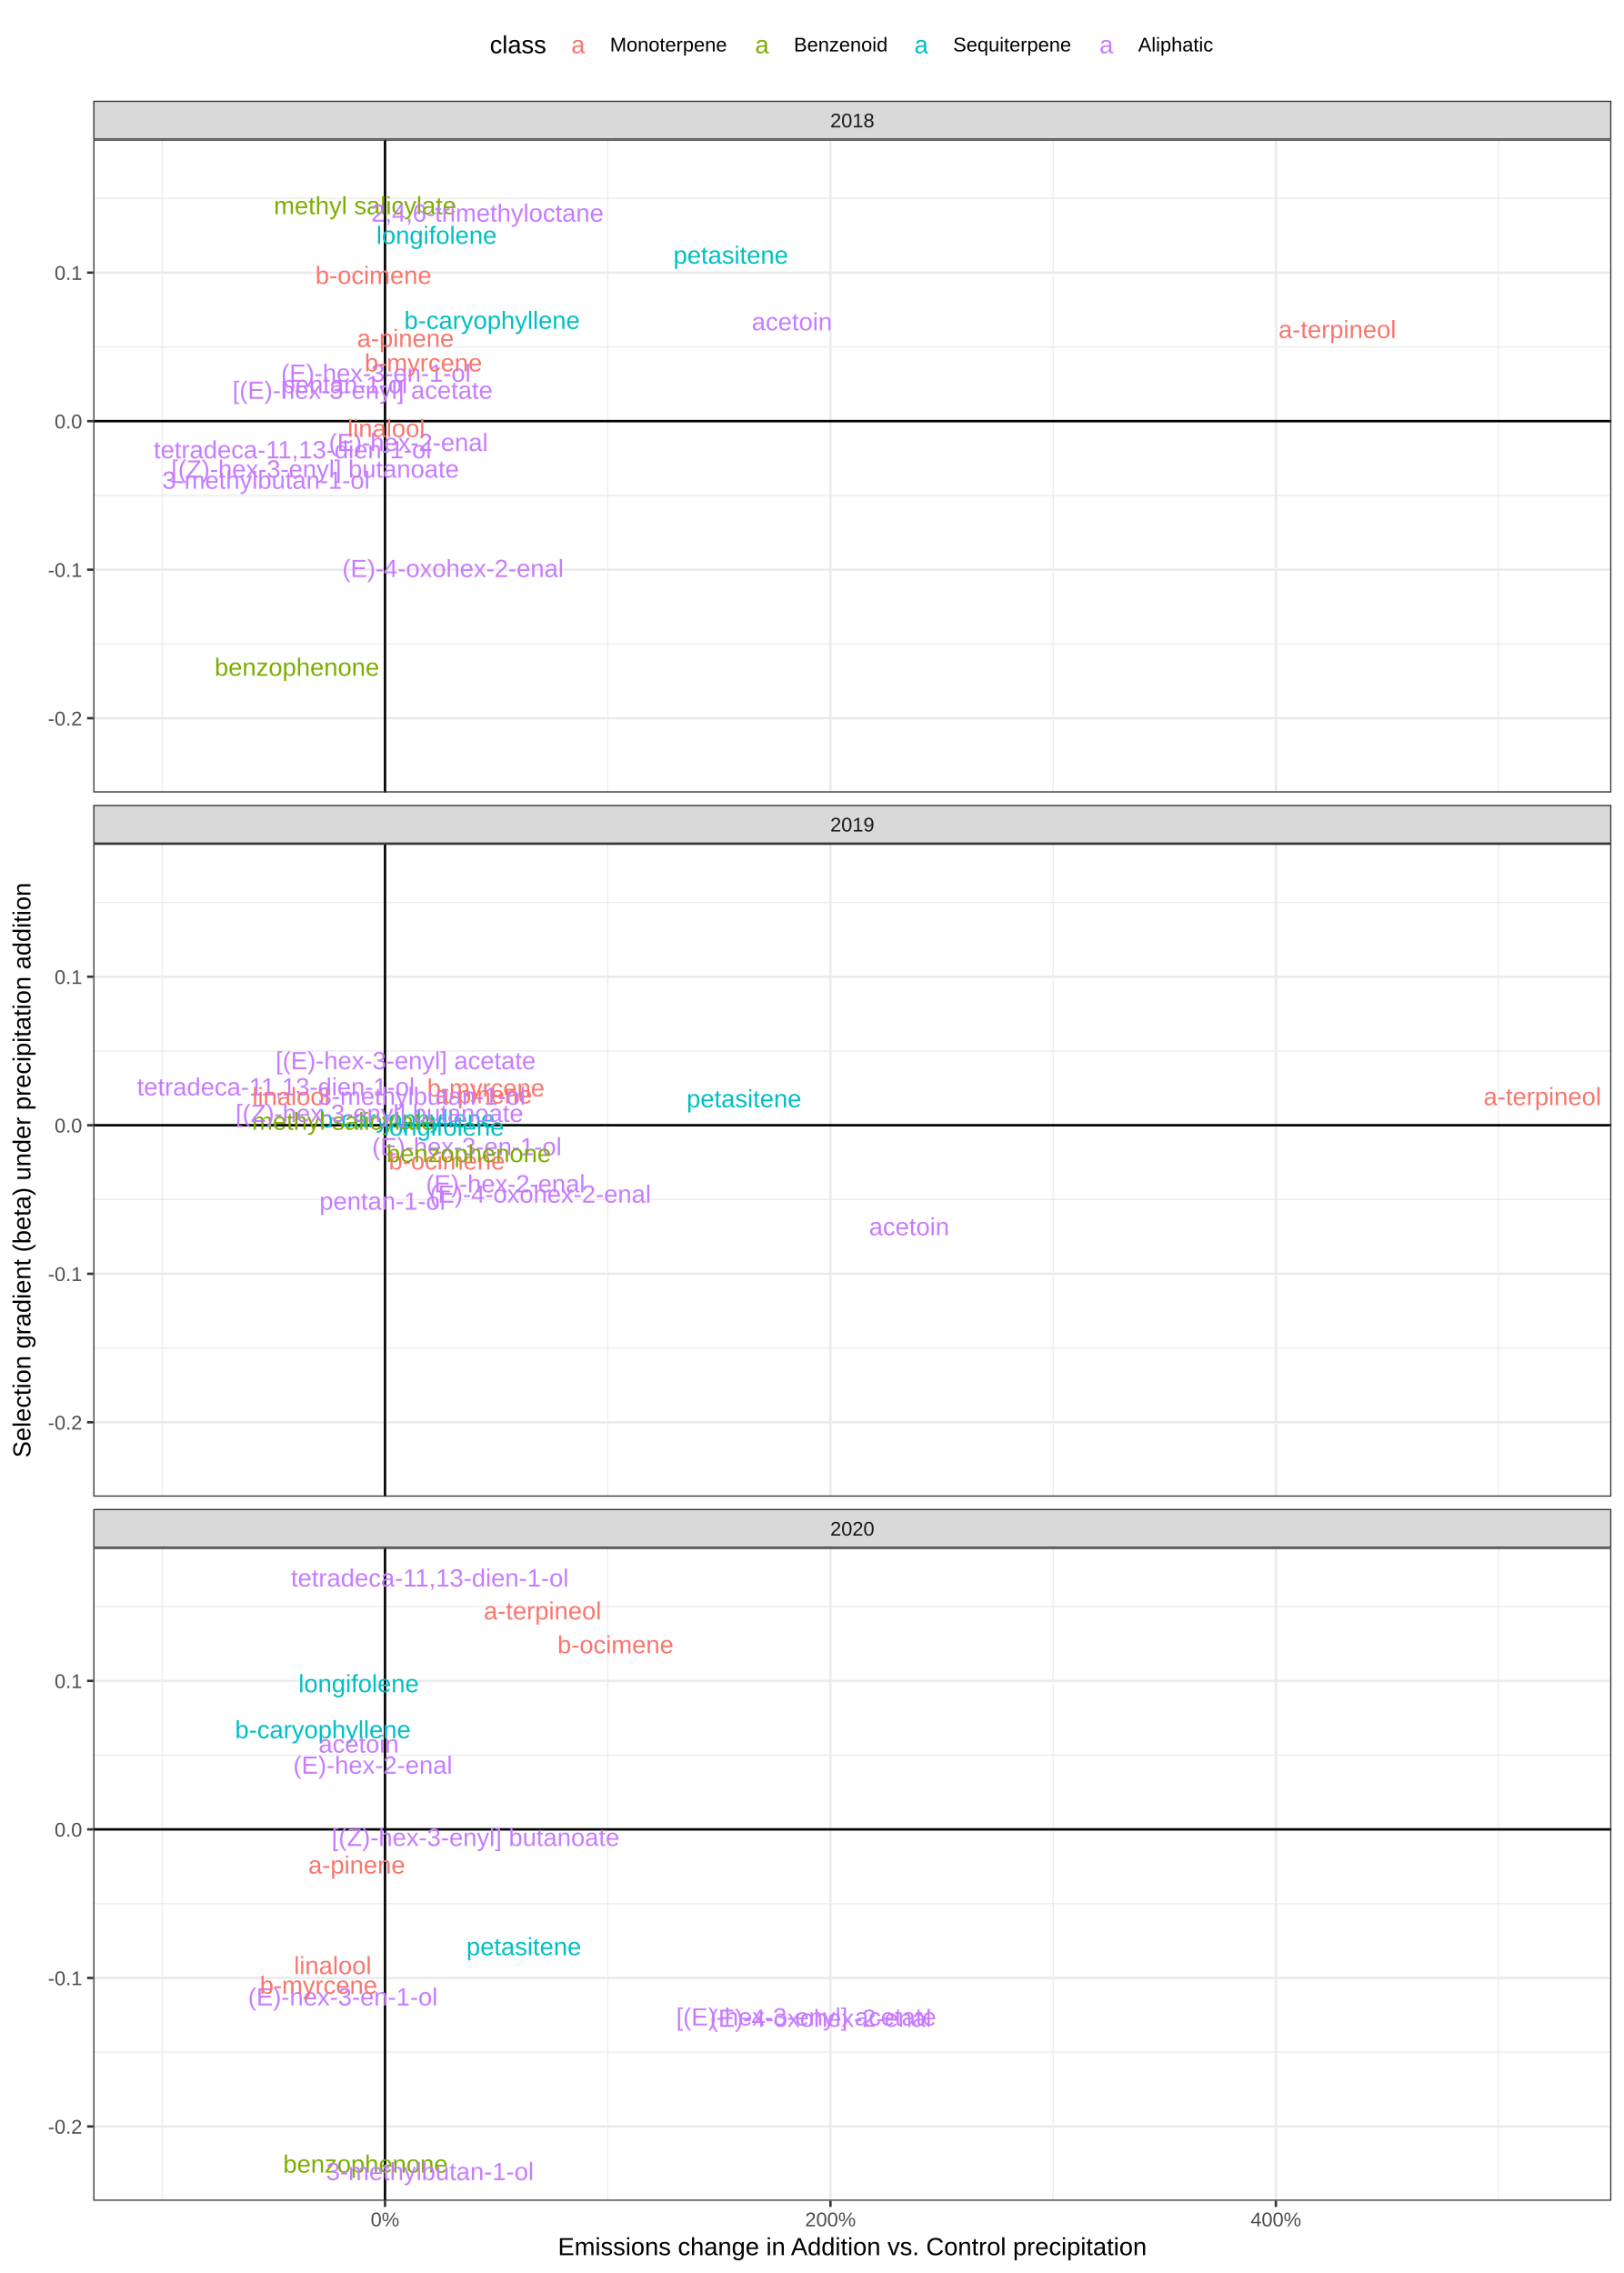
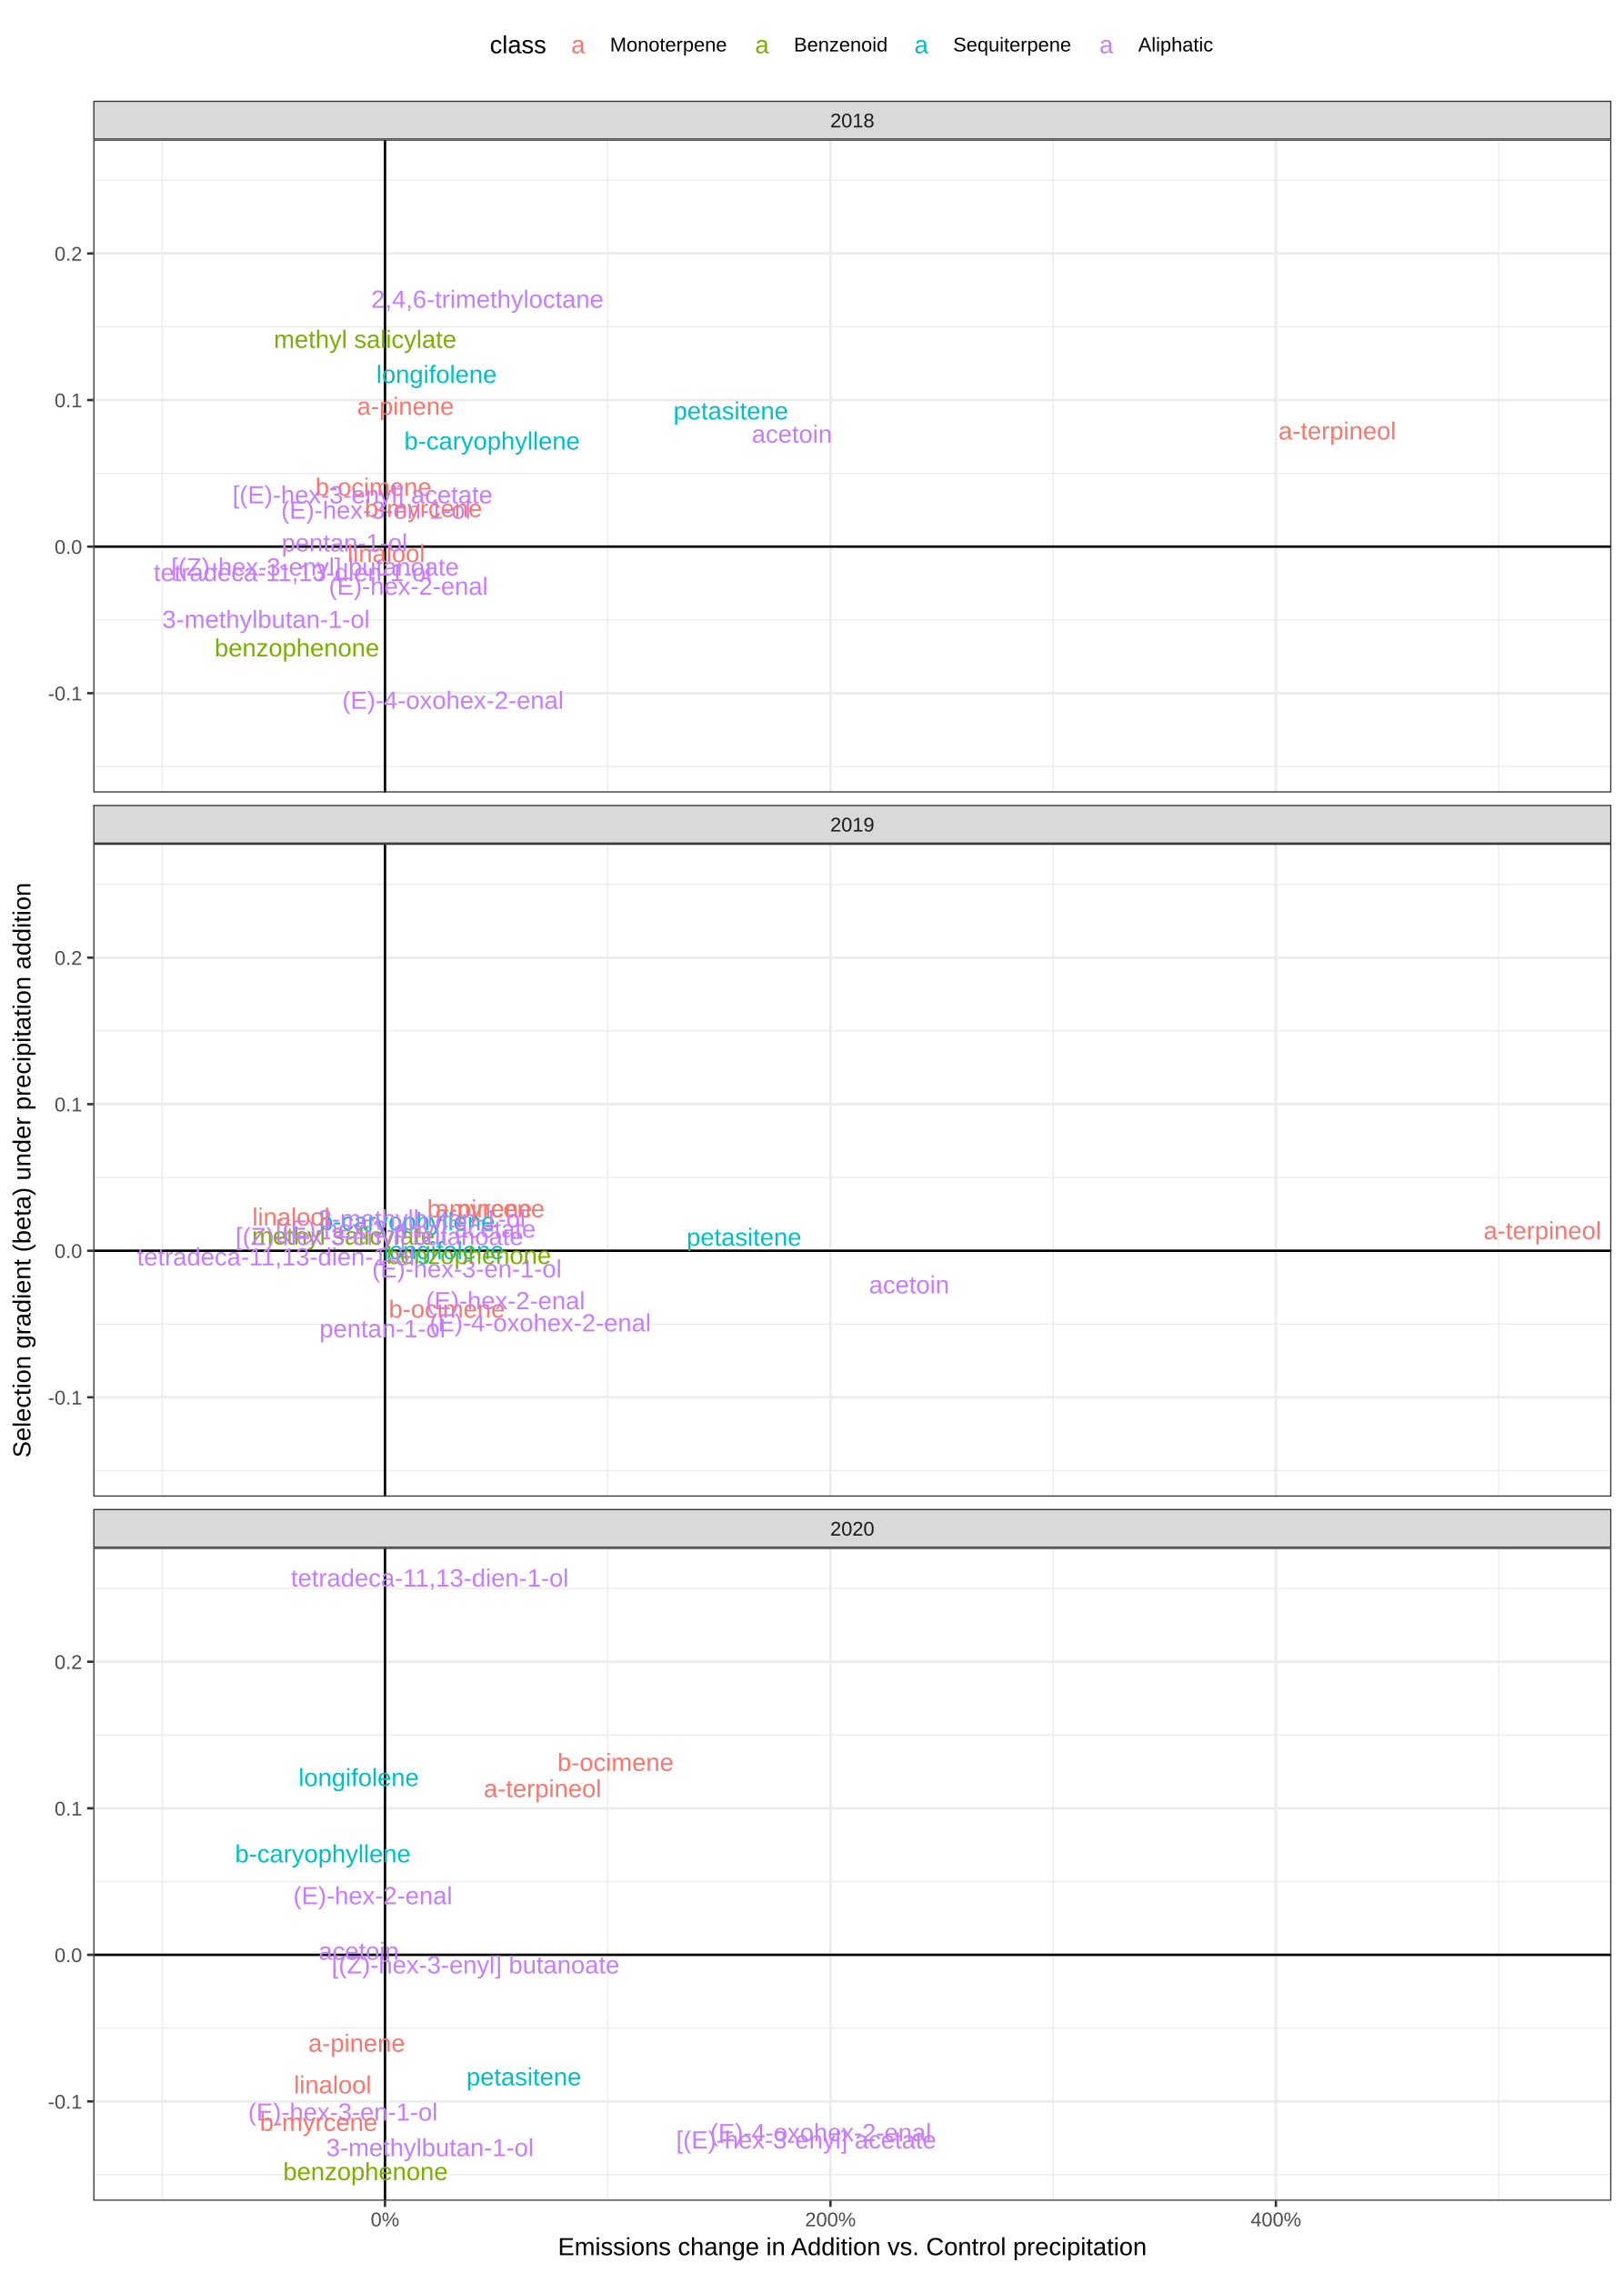
<svg xmlns="http://www.w3.org/2000/svg" class="svglite" width="720.00pt" height="1008.00pt" viewBox="0 0 720.00 1008.00">
  <defs>
    <style type="text/css">
    .svglite line, .svglite polyline, .svglite polygon, .svglite path, .svglite rect, .svglite circle {
      fill: none;
      stroke: #000000;
      stroke-linecap: round;
      stroke-linejoin: round;
      stroke-miterlimit: 10.00;
    }
  </style>
  </defs>
  <rect width="100%" height="100%" style="stroke: none; fill: #FFFFFF;" />
  <defs>
    <clipPath id="cpMC4wMHw3MjAuMDB8MC4wMHwxMDA4LjAw">
      <rect x="0.00" y="0.00" width="720.00" height="1008.00" />
    </clipPath>
  </defs>
  <g clip-path="url(#cpMC4wMHw3MjAuMDB8MC4wMHwxMDA4LjAw)">
    <rect x="0.00" y="0.00" width="720.00" height="1008.00" style="stroke-width: 1.07; stroke: #FFFFFF; fill: #FFFFFF;" />
  </g>
  <defs>
    <clipPath id="cpNDEuMzZ8NzE0LjUyfDYxLjg5fDM1MS40NQ==">
      <rect x="41.36" y="61.89" width="673.16" height="289.57" />
    </clipPath>
  </defs>
  <g clip-path="url(#cpNDEuMzZ8NzE0LjUyfDYxLjg5fDM1MS40NQ==)">
    <rect x="41.36" y="61.89" width="673.16" height="289.57" style="stroke-width: 1.07; stroke: none; fill: #FFFFFF;" />
-     <polyline points="41.36,351.43 714.52,351.43 " style="stroke-width: 0.53; stroke: #EBEBEB; stroke-linecap: butt;" />
-     <polyline points="41.36,285.56 714.52,285.56 " style="stroke-width: 0.53; stroke: #EBEBEB; stroke-linecap: butt;" />
-     <polyline points="41.36,219.69 714.52,219.69 " style="stroke-width: 0.53; stroke: #EBEBEB; stroke-linecap: butt;" />
-     <polyline points="41.36,153.82 714.52,153.82 " style="stroke-width: 0.53; stroke: #EBEBEB; stroke-linecap: butt;" />
-     <polyline points="41.36,87.95 714.52,87.95 " style="stroke-width: 0.53; stroke: #EBEBEB; stroke-linecap: butt;" />
+     <polyline points="41.36,339.89 714.52,339.89 " style="stroke-width: 0.53; stroke: #EBEBEB; stroke-linecap: butt;" />
+     <polyline points="41.36,274.90 714.52,274.90 " style="stroke-width: 0.53; stroke: #EBEBEB; stroke-linecap: butt;" />
+     <polyline points="41.36,209.90 714.52,209.90 " style="stroke-width: 0.53; stroke: #EBEBEB; stroke-linecap: butt;" />
+     <polyline points="41.36,144.91 714.52,144.91 " style="stroke-width: 0.53; stroke: #EBEBEB; stroke-linecap: butt;" />
+     <polyline points="41.36,79.91 714.52,79.91 " style="stroke-width: 0.53; stroke: #EBEBEB; stroke-linecap: butt;" />
    <polyline points="71.96,351.45 71.96,61.89 " style="stroke-width: 0.53; stroke: #EBEBEB; stroke-linecap: butt;" />
    <polyline points="269.48,351.45 269.48,61.89 " style="stroke-width: 0.53; stroke: #EBEBEB; stroke-linecap: butt;" />
    <polyline points="467.00,351.45 467.00,61.89 " style="stroke-width: 0.53; stroke: #EBEBEB; stroke-linecap: butt;" />
    <polyline points="664.52,351.45 664.52,61.89 " style="stroke-width: 0.53; stroke: #EBEBEB; stroke-linecap: butt;" />
-     <polyline points="41.36,318.50 714.52,318.50 " style="stroke-width: 1.07; stroke: #EBEBEB; stroke-linecap: butt;" />
-     <polyline points="41.36,252.63 714.52,252.63 " style="stroke-width: 1.07; stroke: #EBEBEB; stroke-linecap: butt;" />
-     <polyline points="41.36,186.76 714.52,186.76 " style="stroke-width: 1.07; stroke: #EBEBEB; stroke-linecap: butt;" />
-     <polyline points="41.36,120.89 714.52,120.89 " style="stroke-width: 1.07; stroke: #EBEBEB; stroke-linecap: butt;" />
+     <polyline points="41.36,307.39 714.52,307.39 " style="stroke-width: 1.07; stroke: #EBEBEB; stroke-linecap: butt;" />
+     <polyline points="41.36,242.40 714.52,242.40 " style="stroke-width: 1.07; stroke: #EBEBEB; stroke-linecap: butt;" />
+     <polyline points="41.36,177.41 714.52,177.41 " style="stroke-width: 1.07; stroke: #EBEBEB; stroke-linecap: butt;" />
+     <polyline points="41.36,112.41 714.52,112.41 " style="stroke-width: 1.07; stroke: #EBEBEB; stroke-linecap: butt;" />
    <polyline points="170.72,351.45 170.72,61.89 " style="stroke-width: 1.07; stroke: #EBEBEB; stroke-linecap: butt;" />
    <polyline points="368.24,351.45 368.24,61.89 " style="stroke-width: 1.07; stroke: #EBEBEB; stroke-linecap: butt;" />
    <polyline points="565.76,351.45 565.76,61.89 " style="stroke-width: 1.07; stroke: #EBEBEB; stroke-linecap: butt;" />
    <line x1="170.72" y1="351.45" x2="170.72" y2="61.89" style="stroke-width: 1.07; stroke-linecap: butt;" />
-     <line x1="41.36" y1="186.76" x2="714.52" y2="186.76" style="stroke-width: 1.07; stroke-linecap: butt;" />
-     <text x="179.80" y="153.84" text-anchor="middle" style="font-size: 11.04px; fill: #F8766D; font-family: Arial;">a-pinene</text>
-     <text x="166.70" y="169.30" text-anchor="middle" style="font-size: 11.04px; fill: #C77CFF; font-family: Arial;">(E)-hex-3-en-1-ol</text>
-     <text x="187.73" y="164.71" text-anchor="middle" style="font-size: 11.04px; fill: #F8766D; font-family: Arial;">b-myrcene</text>
-     <text x="218.18" y="145.85" text-anchor="middle" style="font-size: 11.04px; fill: #00BFC4; font-family: Arial;">b-caryophyllene</text>
-     <text x="165.60" y="125.90" text-anchor="middle" style="font-size: 11.04px; fill: #F8766D; font-family: Arial;">b-ocimene</text>
-     <text x="161.91" y="94.99" text-anchor="middle" style="font-size: 11.04px; fill: #7CAE00; font-family: Arial;">methyl salicylate</text>
-     <text x="324.06" y="116.94" text-anchor="middle" style="font-size: 11.04px; fill: #00BFC4; font-family: Arial;">petasitene</text>
-     <text x="160.77" y="176.86" text-anchor="middle" style="font-size: 11.04px; fill: #C77CFF; font-family: Arial;">[(E)-hex-3-enyl] acetate</text>
-     <text x="216.11" y="98.30" text-anchor="middle" style="font-size: 11.04px; fill: #C77CFF; font-family: Arial;">2,4,6-trimethyloctane</text>
-     <text x="193.56" y="108.14" text-anchor="middle" style="font-size: 11.04px; fill: #00BFC4; font-family: Arial;">longifolene</text>
-     <text x="131.67" y="299.68" text-anchor="middle" style="font-size: 11.04px; fill: #7CAE00; font-family: Arial;">benzophenone</text>
-     <text x="129.71" y="203.26" text-anchor="middle" style="font-size: 11.04px; fill: #C77CFF; font-family: Arial;">tetradeca-11,13-dien-1-ol</text>
-     <text x="592.98" y="149.94" text-anchor="middle" style="font-size: 11.04px; fill: #F8766D; font-family: Arial;">a-terpineol</text>
-     <text x="200.85" y="255.90" text-anchor="middle" style="font-size: 11.04px; fill: #C77CFF; font-family: Arial;">(E)-4-oxohex-2-enal</text>
-     <text x="181.08" y="200.01" text-anchor="middle" style="font-size: 11.04px; fill: #C77CFF; font-family: Arial;">(E)-hex-2-enal</text>
-     <text x="171.27" y="193.78" text-anchor="middle" style="font-size: 11.04px; fill: #F8766D; font-family: Arial;">linalool</text>
-     <text x="139.73" y="211.80" text-anchor="middle" style="font-size: 11.04px; fill: #C77CFF; font-family: Arial;">[(Z)-hex-3-enyl] butanoate</text>
-     <text x="351.15" y="146.49" text-anchor="middle" style="font-size: 11.04px; fill: #C77CFF; font-family: Arial;">acetoin</text>
-     <text x="117.94" y="216.77" text-anchor="middle" style="font-size: 11.04px; fill: #C77CFF; font-family: Arial;">3-methylbutan-1-ol</text>
-     <text x="152.76" y="174.35" text-anchor="middle" style="font-size: 11.04px; fill: #C77CFF; font-family: Arial;">pentan-1-ol</text>
+     <line x1="41.36" y1="242.40" x2="714.52" y2="242.40" style="stroke-width: 1.07; stroke-linecap: butt;" />
+     <text x="179.80" y="183.97" text-anchor="middle" style="font-size: 11.04px; fill: #F8766D; font-family: Arial;">a-pinene</text>
+     <text x="166.70" y="230.03" text-anchor="middle" style="font-size: 11.04px; fill: #C77CFF; font-family: Arial;">(E)-hex-3-en-1-ol</text>
+     <text x="187.73" y="229.29" text-anchor="middle" style="font-size: 11.04px; fill: #F8766D; font-family: Arial;">b-myrcene</text>
+     <text x="218.18" y="199.36" text-anchor="middle" style="font-size: 11.04px; fill: #00BFC4; font-family: Arial;">b-caryophyllene</text>
+     <text x="165.60" y="219.79" text-anchor="middle" style="font-size: 11.04px; fill: #F8766D; font-family: Arial;">b-ocimene</text>
+     <text x="161.91" y="154.28" text-anchor="middle" style="font-size: 11.04px; fill: #7CAE00; font-family: Arial;">methyl salicylate</text>
+     <text x="324.06" y="186.01" text-anchor="middle" style="font-size: 11.04px; fill: #00BFC4; font-family: Arial;">petasitene</text>
+     <text x="160.77" y="223.23" text-anchor="middle" style="font-size: 11.04px; fill: #C77CFF; font-family: Arial;">[(E)-hex-3-enyl] acetate</text>
+     <text x="216.11" y="136.51" text-anchor="middle" style="font-size: 11.04px; fill: #C77CFF; font-family: Arial;">2,4,6-trimethyloctane</text>
+     <text x="193.56" y="169.82" text-anchor="middle" style="font-size: 11.04px; fill: #00BFC4; font-family: Arial;">longifolene</text>
+     <text x="131.67" y="291.10" text-anchor="middle" style="font-size: 11.04px; fill: #7CAE00; font-family: Arial;">benzophenone</text>
+     <text x="129.71" y="257.71" text-anchor="middle" style="font-size: 11.04px; fill: #C77CFF; font-family: Arial;">tetradeca-11,13-dien-1-ol</text>
+     <text x="592.98" y="194.88" text-anchor="middle" style="font-size: 11.04px; fill: #F8766D; font-family: Arial;">a-terpineol</text>
+     <text x="200.85" y="314.34" text-anchor="middle" style="font-size: 11.04px; fill: #C77CFF; font-family: Arial;">(E)-4-oxohex-2-enal</text>
+     <text x="181.08" y="263.78" text-anchor="middle" style="font-size: 11.04px; fill: #C77CFF; font-family: Arial;">(E)-hex-2-enal</text>
+     <text x="171.27" y="249.27" text-anchor="middle" style="font-size: 11.04px; fill: #F8766D; font-family: Arial;">linalool</text>
+     <text x="139.73" y="255.22" text-anchor="middle" style="font-size: 11.04px; fill: #C77CFF; font-family: Arial;">[(Z)-hex-3-enyl] butanoate</text>
+     <text x="351.15" y="196.31" text-anchor="middle" style="font-size: 11.04px; fill: #C77CFF; font-family: Arial;">acetoin</text>
+     <text x="117.94" y="278.47" text-anchor="middle" style="font-size: 11.04px; fill: #C77CFF; font-family: Arial;">3-methylbutan-1-ol</text>
+     <text x="152.76" y="244.54" text-anchor="middle" style="font-size: 11.04px; fill: #C77CFF; font-family: Arial;">pentan-1-ol</text>
    <rect x="41.36" y="61.89" width="673.16" height="289.57" style="stroke-width: 1.07; stroke: #333333;" />
  </g>
  <g clip-path="url(#cpMC4wMHw3MjAuMDB8MC4wMHwxMDA4LjAw)">
</g>
  <defs>
    <clipPath id="cpNDEuMzZ8NzE0LjUyfDM3NC4xNHw2NjMuNzE=">
      <rect x="41.36" y="374.14" width="673.16" height="289.57" />
    </clipPath>
  </defs>
  <g clip-path="url(#cpNDEuMzZ8NzE0LjUyfDM3NC4xNHw2NjMuNzE=)">
    <rect x="41.36" y="374.14" width="673.16" height="289.57" style="stroke-width: 1.07; stroke: none; fill: #FFFFFF;" />
-     <polyline points="41.36,663.69 714.52,663.69 " style="stroke-width: 0.53; stroke: #EBEBEB; stroke-linecap: butt;" />
-     <polyline points="41.36,597.82 714.52,597.82 " style="stroke-width: 0.53; stroke: #EBEBEB; stroke-linecap: butt;" />
-     <polyline points="41.36,531.95 714.52,531.95 " style="stroke-width: 0.53; stroke: #EBEBEB; stroke-linecap: butt;" />
-     <polyline points="41.36,466.08 714.52,466.08 " style="stroke-width: 0.53; stroke: #EBEBEB; stroke-linecap: butt;" />
-     <polyline points="41.36,400.21 714.52,400.21 " style="stroke-width: 0.53; stroke: #EBEBEB; stroke-linecap: butt;" />
+     <polyline points="41.36,652.15 714.52,652.15 " style="stroke-width: 0.53; stroke: #EBEBEB; stroke-linecap: butt;" />
+     <polyline points="41.36,587.15 714.52,587.15 " style="stroke-width: 0.53; stroke: #EBEBEB; stroke-linecap: butt;" />
+     <polyline points="41.36,522.16 714.52,522.16 " style="stroke-width: 0.53; stroke: #EBEBEB; stroke-linecap: butt;" />
+     <polyline points="41.36,457.16 714.52,457.16 " style="stroke-width: 0.53; stroke: #EBEBEB; stroke-linecap: butt;" />
+     <polyline points="41.36,392.17 714.52,392.17 " style="stroke-width: 0.53; stroke: #EBEBEB; stroke-linecap: butt;" />
    <polyline points="71.96,663.71 71.96,374.14 " style="stroke-width: 0.53; stroke: #EBEBEB; stroke-linecap: butt;" />
    <polyline points="269.48,663.71 269.48,374.14 " style="stroke-width: 0.53; stroke: #EBEBEB; stroke-linecap: butt;" />
    <polyline points="467.00,663.71 467.00,374.14 " style="stroke-width: 0.53; stroke: #EBEBEB; stroke-linecap: butt;" />
    <polyline points="664.52,663.71 664.52,374.14 " style="stroke-width: 0.53; stroke: #EBEBEB; stroke-linecap: butt;" />
-     <polyline points="41.36,630.75 714.52,630.75 " style="stroke-width: 1.07; stroke: #EBEBEB; stroke-linecap: butt;" />
-     <polyline points="41.36,564.88 714.52,564.88 " style="stroke-width: 1.07; stroke: #EBEBEB; stroke-linecap: butt;" />
-     <polyline points="41.36,499.01 714.52,499.01 " style="stroke-width: 1.07; stroke: #EBEBEB; stroke-linecap: butt;" />
-     <polyline points="41.36,433.14 714.52,433.14 " style="stroke-width: 1.07; stroke: #EBEBEB; stroke-linecap: butt;" />
+     <polyline points="41.36,619.65 714.52,619.65 " style="stroke-width: 1.07; stroke: #EBEBEB; stroke-linecap: butt;" />
+     <polyline points="41.36,554.66 714.52,554.66 " style="stroke-width: 1.07; stroke: #EBEBEB; stroke-linecap: butt;" />
+     <polyline points="41.36,489.66 714.52,489.66 " style="stroke-width: 1.07; stroke: #EBEBEB; stroke-linecap: butt;" />
+     <polyline points="41.36,424.67 714.52,424.67 " style="stroke-width: 1.07; stroke: #EBEBEB; stroke-linecap: butt;" />
    <polyline points="170.72,663.71 170.72,374.14 " style="stroke-width: 1.07; stroke: #EBEBEB; stroke-linecap: butt;" />
    <polyline points="368.24,663.71 368.24,374.14 " style="stroke-width: 1.07; stroke: #EBEBEB; stroke-linecap: butt;" />
    <polyline points="565.76,663.71 565.76,374.14 " style="stroke-width: 1.07; stroke: #EBEBEB; stroke-linecap: butt;" />
    <line x1="170.72" y1="663.71" x2="170.72" y2="374.14" style="stroke-width: 1.07; stroke-linecap: butt;" />
-     <line x1="41.36" y1="499.01" x2="714.52" y2="499.01" style="stroke-width: 1.07; stroke-linecap: butt;" />
-     <text x="214.51" y="489.32" text-anchor="middle" style="font-size: 11.04px; fill: #F8766D; font-family: Arial;">a-pinene</text>
-     <text x="207.02" y="512.29" text-anchor="middle" style="font-size: 11.04px; fill: #C77CFF; font-family: Arial;">(E)-hex-3-en-1-ol</text>
-     <text x="215.45" y="486.27" text-anchor="middle" style="font-size: 11.04px; fill: #F8766D; font-family: Arial;">b-myrcene</text>
-     <text x="180.50" y="500.05" text-anchor="middle" style="font-size: 11.04px; fill: #00BFC4; font-family: Arial;">b-caryophyllene</text>
-     <text x="198.13" y="518.64" text-anchor="middle" style="font-size: 11.04px; fill: #F8766D; font-family: Arial;">b-ocimene</text>
-     <text x="152.23" y="501.03" text-anchor="middle" style="font-size: 11.04px; fill: #7CAE00; font-family: Arial;">methyl salicylate</text>
-     <text x="329.92" y="491.06" text-anchor="middle" style="font-size: 11.04px; fill: #00BFC4; font-family: Arial;">petasitene</text>
-     <text x="179.88" y="474.17" text-anchor="middle" style="font-size: 11.04px; fill: #C77CFF; font-family: Arial;">[(E)-hex-3-enyl] acetate</text>
-     <text x="196.83" y="503.61" text-anchor="middle" style="font-size: 11.04px; fill: #00BFC4; font-family: Arial;">longifolene</text>
-     <text x="207.86" y="515.36" text-anchor="middle" style="font-size: 11.04px; fill: #7CAE00; font-family: Arial;">benzophenone</text>
-     <text x="122.32" y="485.79" text-anchor="middle" style="font-size: 11.04px; fill: #C77CFF; font-family: Arial;">tetradeca-11,13-dien-1-ol</text>
-     <text x="683.92" y="490.09" text-anchor="middle" style="font-size: 11.04px; fill: #F8766D; font-family: Arial;">a-terpineol</text>
-     <text x="239.58" y="533.34" text-anchor="middle" style="font-size: 11.04px; fill: #C77CFF; font-family: Arial;">(E)-4-oxohex-2-enal</text>
-     <text x="224.15" y="528.78" text-anchor="middle" style="font-size: 11.04px; fill: #C77CFF; font-family: Arial;">(E)-hex-2-enal</text>
-     <text x="129.04" y="490.06" text-anchor="middle" style="font-size: 11.04px; fill: #F8766D; font-family: Arial;">linalool</text>
-     <text x="168.26" y="497.55" text-anchor="middle" style="font-size: 11.04px; fill: #C77CFF; font-family: Arial;">[(Z)-hex-3-enyl] butanoate</text>
-     <text x="403.13" y="547.79" text-anchor="middle" style="font-size: 11.04px; fill: #C77CFF; font-family: Arial;">acetoin</text>
-     <text x="187.01" y="489.94" text-anchor="middle" style="font-size: 11.04px; fill: #C77CFF; font-family: Arial;">3-methylbutan-1-ol</text>
-     <text x="169.56" y="536.46" text-anchor="middle" style="font-size: 11.04px; fill: #C77CFF; font-family: Arial;">pentan-1-ol</text>
+     <line x1="41.36" y1="554.66" x2="714.52" y2="554.66" style="stroke-width: 1.07; stroke-linecap: butt;" />
+     <text x="214.51" y="539.84" text-anchor="middle" style="font-size: 11.04px; fill: #F8766D; font-family: Arial;">a-pinene</text>
+     <text x="207.02" y="566.48" text-anchor="middle" style="font-size: 11.04px; fill: #C77CFF; font-family: Arial;">(E)-hex-3-en-1-ol</text>
+     <text x="215.45" y="539.81" text-anchor="middle" style="font-size: 11.04px; fill: #F8766D; font-family: Arial;">b-myrcene</text>
+     <text x="180.50" y="545.50" text-anchor="middle" style="font-size: 11.04px; fill: #00BFC4; font-family: Arial;">b-caryophyllene</text>
+     <text x="198.13" y="584.30" text-anchor="middle" style="font-size: 11.04px; fill: #F8766D; font-family: Arial;">b-ocimene</text>
+     <text x="152.23" y="551.90" text-anchor="middle" style="font-size: 11.04px; fill: #7CAE00; font-family: Arial;">methyl salicylate</text>
+     <text x="329.92" y="552.44" text-anchor="middle" style="font-size: 11.04px; fill: #00BFC4; font-family: Arial;">petasitene</text>
+     <text x="179.88" y="548.82" text-anchor="middle" style="font-size: 11.04px; fill: #C77CFF; font-family: Arial;">[(E)-hex-3-enyl] acetate</text>
+     <text x="196.83" y="558.38" text-anchor="middle" style="font-size: 11.04px; fill: #00BFC4; font-family: Arial;">longifolene</text>
+     <text x="207.86" y="560.54" text-anchor="middle" style="font-size: 11.04px; fill: #7CAE00; font-family: Arial;">benzophenone</text>
+     <text x="122.32" y="561.16" text-anchor="middle" style="font-size: 11.04px; fill: #C77CFF; font-family: Arial;">tetradeca-11,13-dien-1-ol</text>
+     <text x="683.92" y="549.55" text-anchor="middle" style="font-size: 11.04px; fill: #F8766D; font-family: Arial;">a-terpineol</text>
+     <text x="239.58" y="590.44" text-anchor="middle" style="font-size: 11.04px; fill: #C77CFF; font-family: Arial;">(E)-4-oxohex-2-enal</text>
+     <text x="224.15" y="580.62" text-anchor="middle" style="font-size: 11.04px; fill: #C77CFF; font-family: Arial;">(E)-hex-2-enal</text>
+     <text x="129.04" y="543.49" text-anchor="middle" style="font-size: 11.04px; fill: #F8766D; font-family: Arial;">linalool</text>
+     <text x="168.26" y="552.13" text-anchor="middle" style="font-size: 11.04px; fill: #C77CFF; font-family: Arial;">[(Z)-hex-3-enyl] butanoate</text>
+     <text x="403.13" y="573.56" text-anchor="middle" style="font-size: 11.04px; fill: #C77CFF; font-family: Arial;">acetoin</text>
+     <text x="187.01" y="544.28" text-anchor="middle" style="font-size: 11.04px; fill: #C77CFF; font-family: Arial;">3-methylbutan-1-ol</text>
+     <text x="169.56" y="593.02" text-anchor="middle" style="font-size: 11.04px; fill: #C77CFF; font-family: Arial;">pentan-1-ol</text>
    <rect x="41.36" y="374.14" width="673.16" height="289.57" style="stroke-width: 1.07; stroke: #333333;" />
  </g>
  <g clip-path="url(#cpMC4wMHw3MjAuMDB8MC4wMHwxMDA4LjAw)">
</g>
  <defs>
    <clipPath id="cpNDEuMzZ8NzE0LjUyfDY4Ni40MHw5NzUuOTc=">
      <rect x="41.36" y="686.40" width="673.16" height="289.57" />
    </clipPath>
  </defs>
  <g clip-path="url(#cpNDEuMzZ8NzE0LjUyfDY4Ni40MHw5NzUuOTc=)">
    <rect x="41.36" y="686.40" width="673.16" height="289.57" style="stroke-width: 1.07; stroke: none; fill: #FFFFFF;" />
-     <polyline points="41.36,975.95 714.52,975.95 " style="stroke-width: 0.53; stroke: #EBEBEB; stroke-linecap: butt;" />
-     <polyline points="41.36,910.08 714.52,910.08 " style="stroke-width: 0.53; stroke: #EBEBEB; stroke-linecap: butt;" />
-     <polyline points="41.36,844.21 714.52,844.21 " style="stroke-width: 0.53; stroke: #EBEBEB; stroke-linecap: butt;" />
-     <polyline points="41.36,778.34 714.52,778.34 " style="stroke-width: 0.53; stroke: #EBEBEB; stroke-linecap: butt;" />
-     <polyline points="41.36,712.47 714.52,712.47 " style="stroke-width: 0.53; stroke: #EBEBEB; stroke-linecap: butt;" />
+     <polyline points="41.36,964.40 714.52,964.40 " style="stroke-width: 0.53; stroke: #EBEBEB; stroke-linecap: butt;" />
+     <polyline points="41.36,899.41 714.52,899.41 " style="stroke-width: 0.53; stroke: #EBEBEB; stroke-linecap: butt;" />
+     <polyline points="41.36,834.41 714.52,834.41 " style="stroke-width: 0.53; stroke: #EBEBEB; stroke-linecap: butt;" />
+     <polyline points="41.36,769.42 714.52,769.42 " style="stroke-width: 0.53; stroke: #EBEBEB; stroke-linecap: butt;" />
+     <polyline points="41.36,704.43 714.52,704.43 " style="stroke-width: 0.53; stroke: #EBEBEB; stroke-linecap: butt;" />
    <polyline points="71.96,975.97 71.96,686.40 " style="stroke-width: 0.53; stroke: #EBEBEB; stroke-linecap: butt;" />
    <polyline points="269.48,975.97 269.48,686.40 " style="stroke-width: 0.53; stroke: #EBEBEB; stroke-linecap: butt;" />
    <polyline points="467.00,975.97 467.00,686.40 " style="stroke-width: 0.53; stroke: #EBEBEB; stroke-linecap: butt;" />
    <polyline points="664.52,975.97 664.52,686.40 " style="stroke-width: 0.53; stroke: #EBEBEB; stroke-linecap: butt;" />
-     <polyline points="41.36,943.01 714.52,943.01 " style="stroke-width: 1.07; stroke: #EBEBEB; stroke-linecap: butt;" />
-     <polyline points="41.36,877.14 714.52,877.14 " style="stroke-width: 1.07; stroke: #EBEBEB; stroke-linecap: butt;" />
-     <polyline points="41.36,811.27 714.52,811.27 " style="stroke-width: 1.07; stroke: #EBEBEB; stroke-linecap: butt;" />
-     <polyline points="41.36,745.40 714.52,745.40 " style="stroke-width: 1.07; stroke: #EBEBEB; stroke-linecap: butt;" />
+     <polyline points="41.36,931.91 714.52,931.91 " style="stroke-width: 1.07; stroke: #EBEBEB; stroke-linecap: butt;" />
+     <polyline points="41.36,866.91 714.52,866.91 " style="stroke-width: 1.07; stroke: #EBEBEB; stroke-linecap: butt;" />
+     <polyline points="41.36,801.92 714.52,801.92 " style="stroke-width: 1.07; stroke: #EBEBEB; stroke-linecap: butt;" />
+     <polyline points="41.36,736.92 714.52,736.92 " style="stroke-width: 1.07; stroke: #EBEBEB; stroke-linecap: butt;" />
    <polyline points="170.72,975.97 170.72,686.40 " style="stroke-width: 1.07; stroke: #EBEBEB; stroke-linecap: butt;" />
    <polyline points="368.24,975.97 368.24,686.40 " style="stroke-width: 1.07; stroke: #EBEBEB; stroke-linecap: butt;" />
    <polyline points="565.76,975.97 565.76,686.40 " style="stroke-width: 1.07; stroke: #EBEBEB; stroke-linecap: butt;" />
    <line x1="170.72" y1="975.97" x2="170.72" y2="686.40" style="stroke-width: 1.07; stroke-linecap: butt;" />
-     <line x1="41.36" y1="811.27" x2="714.52" y2="811.27" style="stroke-width: 1.07; stroke-linecap: butt;" />
-     <text x="158.17" y="830.85" text-anchor="middle" style="font-size: 11.04px; fill: #F8766D; font-family: Arial;">a-pinene</text>
-     <text x="152.03" y="889.34" text-anchor="middle" style="font-size: 11.04px; fill: #C77CFF; font-family: Arial;">(E)-hex-3-en-1-ol</text>
-     <text x="141.27" y="884.19" text-anchor="middle" style="font-size: 11.04px; fill: #F8766D; font-family: Arial;">b-myrcene</text>
-     <text x="143.17" y="770.86" text-anchor="middle" style="font-size: 11.04px; fill: #00BFC4; font-family: Arial;">b-caryophyllene</text>
-     <text x="272.93" y="733.17" text-anchor="middle" style="font-size: 11.04px; fill: #F8766D; font-family: Arial;">b-ocimene</text>
-     <text x="232.28" y="867.06" text-anchor="middle" style="font-size: 11.04px; fill: #00BFC4; font-family: Arial;">petasitene</text>
-     <text x="357.50" y="898.23" text-anchor="middle" style="font-size: 11.04px; fill: #C77CFF; font-family: Arial;">[(E)-hex-3-enyl] acetate</text>
-     <text x="159.06" y="750.45" text-anchor="middle" style="font-size: 11.04px; fill: #00BFC4; font-family: Arial;">longifolene</text>
-     <text x="162.07" y="963.50" text-anchor="middle" style="font-size: 11.04px; fill: #7CAE00; font-family: Arial;">benzophenone</text>
+     <line x1="41.36" y1="866.91" x2="714.52" y2="866.91" style="stroke-width: 1.07; stroke-linecap: butt;" />
+     <text x="158.17" y="909.88" text-anchor="middle" style="font-size: 11.04px; fill: #F8766D; font-family: Arial;">a-pinene</text>
+     <text x="152.03" y="940.43" text-anchor="middle" style="font-size: 11.04px; fill: #C77CFF; font-family: Arial;">(E)-hex-3-en-1-ol</text>
+     <text x="141.27" y="945.00" text-anchor="middle" style="font-size: 11.04px; fill: #F8766D; font-family: Arial;">b-myrcene</text>
+     <text x="143.17" y="825.91" text-anchor="middle" style="font-size: 11.04px; fill: #00BFC4; font-family: Arial;">b-caryophyllene</text>
+     <text x="272.93" y="785.34" text-anchor="middle" style="font-size: 11.04px; fill: #F8766D; font-family: Arial;">b-ocimene</text>
+     <text x="232.28" y="924.80" text-anchor="middle" style="font-size: 11.04px; fill: #00BFC4; font-family: Arial;">petasitene</text>
+     <text x="357.50" y="952.77" text-anchor="middle" style="font-size: 11.04px; fill: #C77CFF; font-family: Arial;">[(E)-hex-3-enyl] acetate</text>
+     <text x="159.06" y="792.07" text-anchor="middle" style="font-size: 11.04px; fill: #00BFC4; font-family: Arial;">longifolene</text>
+     <text x="162.07" y="966.83" text-anchor="middle" style="font-size: 11.04px; fill: #7CAE00; font-family: Arial;">benzophenone</text>
    <text x="190.57" y="703.58" text-anchor="middle" style="font-size: 11.04px; fill: #C77CFF; font-family: Arial;">tetradeca-11,13-dien-1-ol</text>
-     <text x="240.57" y="718.17" text-anchor="middle" style="font-size: 11.04px; fill: #F8766D; font-family: Arial;">a-terpineol</text>
-     <text x="363.91" y="898.83" text-anchor="middle" style="font-size: 11.04px; fill: #C77CFF; font-family: Arial;">(E)-4-oxohex-2-enal</text>
-     <text x="165.31" y="786.58" text-anchor="middle" style="font-size: 11.04px; fill: #C77CFF; font-family: Arial;">(E)-hex-2-enal</text>
-     <text x="147.52" y="875.46" text-anchor="middle" style="font-size: 11.04px; fill: #F8766D; font-family: Arial;">linalool</text>
-     <text x="210.86" y="818.62" text-anchor="middle" style="font-size: 11.04px; fill: #C77CFF; font-family: Arial;">[(Z)-hex-3-enyl] butanoate</text>
-     <text x="159.07" y="777.23" text-anchor="middle" style="font-size: 11.04px; fill: #C77CFF; font-family: Arial;">acetoin</text>
-     <text x="190.65" y="966.83" text-anchor="middle" style="font-size: 11.04px; fill: #C77CFF; font-family: Arial;">3-methylbutan-1-ol</text>
+     <text x="240.57" y="796.98" text-anchor="middle" style="font-size: 11.04px; fill: #F8766D; font-family: Arial;">a-terpineol</text>
+     <text x="363.91" y="949.53" text-anchor="middle" style="font-size: 11.04px; fill: #C77CFF; font-family: Arial;">(E)-4-oxohex-2-enal</text>
+     <text x="165.31" y="844.47" text-anchor="middle" style="font-size: 11.04px; fill: #C77CFF; font-family: Arial;">(E)-hex-2-enal</text>
+     <text x="147.52" y="928.35" text-anchor="middle" style="font-size: 11.04px; fill: #F8766D; font-family: Arial;">linalool</text>
+     <text x="210.86" y="875.15" text-anchor="middle" style="font-size: 11.04px; fill: #C77CFF; font-family: Arial;">[(Z)-hex-3-enyl] butanoate</text>
+     <text x="159.07" y="869.08" text-anchor="middle" style="font-size: 11.04px; fill: #C77CFF; font-family: Arial;">acetoin</text>
+     <text x="190.65" y="956.18" text-anchor="middle" style="font-size: 11.04px; fill: #C77CFF; font-family: Arial;">3-methylbutan-1-ol</text>
    <rect x="41.36" y="686.40" width="673.16" height="289.57" style="stroke-width: 1.07; stroke: #333333;" />
  </g>
  <g clip-path="url(#cpMC4wMHw3MjAuMDB8MC4wMHwxMDA4LjAw)">
</g>
  <defs>
    <clipPath id="cpNDEuMzZ8NzE0LjUyfDY2OS4xOXw2ODYuNDA=">
      <rect x="41.36" y="669.19" width="673.16" height="17.21" />
    </clipPath>
  </defs>
  <g clip-path="url(#cpNDEuMzZ8NzE0LjUyfDY2OS4xOXw2ODYuNDA=)">
    <rect x="41.36" y="669.19" width="673.16" height="17.21" style="stroke-width: 1.07; stroke: #333333; fill: #D9D9D9;" />
    <text x="377.94" y="681.00" text-anchor="middle" style="font-size: 8.80px; fill: #1A1A1A; font-family: Arial;">2020</text>
  </g>
  <g clip-path="url(#cpMC4wMHw3MjAuMDB8MC4wMHwxMDA4LjAw)">
</g>
  <defs>
    <clipPath id="cpNDEuMzZ8NzE0LjUyfDM1Ni45M3wzNzQuMTQ=">
      <rect x="41.36" y="356.93" width="673.16" height="17.21" />
    </clipPath>
  </defs>
  <g clip-path="url(#cpNDEuMzZ8NzE0LjUyfDM1Ni45M3wzNzQuMTQ=)">
    <rect x="41.36" y="356.93" width="673.16" height="17.21" style="stroke-width: 1.07; stroke: #333333; fill: #D9D9D9;" />
    <text x="377.94" y="368.75" text-anchor="middle" style="font-size: 8.80px; fill: #1A1A1A; font-family: Arial;">2019</text>
  </g>
  <g clip-path="url(#cpMC4wMHw3MjAuMDB8MC4wMHwxMDA4LjAw)">
</g>
  <defs>
    <clipPath id="cpNDEuMzZ8NzE0LjUyfDQ0LjY4fDYxLjg5">
      <rect x="41.36" y="44.68" width="673.16" height="17.21" />
    </clipPath>
  </defs>
  <g clip-path="url(#cpNDEuMzZ8NzE0LjUyfDQ0LjY4fDYxLjg5)">
    <rect x="41.36" y="44.68" width="673.16" height="17.21" style="stroke-width: 1.07; stroke: #333333; fill: #D9D9D9;" />
    <text x="377.94" y="56.49" text-anchor="middle" style="font-size: 8.80px; fill: #1A1A1A; font-family: Arial;">2018</text>
  </g>
  <g clip-path="url(#cpMC4wMHw3MjAuMDB8MC4wMHwxMDA4LjAw)">
    <polyline points="170.72,978.71 170.72,975.97 " style="stroke-width: 1.07; stroke: #333333; stroke-linecap: butt;" />
    <polyline points="368.24,978.71 368.24,975.97 " style="stroke-width: 1.07; stroke: #333333; stroke-linecap: butt;" />
    <polyline points="565.76,978.71 565.76,975.97 " style="stroke-width: 1.07; stroke: #333333; stroke-linecap: butt;" />
    <text x="170.72" y="987.31" text-anchor="middle" style="font-size: 8.80px; fill: #4D4D4D; font-family: Arial;">0%</text>
    <text x="368.24" y="987.31" text-anchor="middle" style="font-size: 8.80px; fill: #4D4D4D; font-family: Arial;">200%</text>
    <text x="565.76" y="987.31" text-anchor="middle" style="font-size: 8.80px; fill: #4D4D4D; font-family: Arial;">400%</text>
-     <text x="36.43" y="321.71" text-anchor="end" style="font-size: 8.80px; fill: #4D4D4D; font-family: Arial;">-0.2</text>
-     <text x="36.43" y="255.84" text-anchor="end" style="font-size: 8.80px; fill: #4D4D4D; font-family: Arial;">-0.1</text>
-     <text x="36.43" y="189.97" text-anchor="end" style="font-size: 8.80px; fill: #4D4D4D; font-family: Arial;">0.0</text>
-     <text x="36.43" y="124.10" text-anchor="end" style="font-size: 8.80px; fill: #4D4D4D; font-family: Arial;">0.1</text>
-     <polyline points="38.62,318.50 41.36,318.50 " style="stroke-width: 1.07; stroke: #333333; stroke-linecap: butt;" />
-     <polyline points="38.62,252.63 41.36,252.63 " style="stroke-width: 1.07; stroke: #333333; stroke-linecap: butt;" />
-     <polyline points="38.62,186.76 41.36,186.76 " style="stroke-width: 1.07; stroke: #333333; stroke-linecap: butt;" />
-     <polyline points="38.62,120.89 41.36,120.89 " style="stroke-width: 1.07; stroke: #333333; stroke-linecap: butt;" />
-     <text x="36.43" y="633.96" text-anchor="end" style="font-size: 8.80px; fill: #4D4D4D; font-family: Arial;">-0.2</text>
-     <text x="36.43" y="568.09" text-anchor="end" style="font-size: 8.80px; fill: #4D4D4D; font-family: Arial;">-0.1</text>
-     <text x="36.43" y="502.22" text-anchor="end" style="font-size: 8.80px; fill: #4D4D4D; font-family: Arial;">0.0</text>
-     <text x="36.43" y="436.35" text-anchor="end" style="font-size: 8.80px; fill: #4D4D4D; font-family: Arial;">0.1</text>
-     <polyline points="38.62,630.75 41.36,630.75 " style="stroke-width: 1.07; stroke: #333333; stroke-linecap: butt;" />
-     <polyline points="38.62,564.88 41.36,564.88 " style="stroke-width: 1.07; stroke: #333333; stroke-linecap: butt;" />
-     <polyline points="38.62,499.01 41.36,499.01 " style="stroke-width: 1.07; stroke: #333333; stroke-linecap: butt;" />
-     <polyline points="38.62,433.14 41.36,433.14 " style="stroke-width: 1.07; stroke: #333333; stroke-linecap: butt;" />
-     <text x="36.43" y="946.22" text-anchor="end" style="font-size: 8.80px; fill: #4D4D4D; font-family: Arial;">-0.2</text>
-     <text x="36.43" y="880.35" text-anchor="end" style="font-size: 8.80px; fill: #4D4D4D; font-family: Arial;">-0.1</text>
-     <text x="36.43" y="814.48" text-anchor="end" style="font-size: 8.80px; fill: #4D4D4D; font-family: Arial;">0.0</text>
-     <text x="36.43" y="748.61" text-anchor="end" style="font-size: 8.80px; fill: #4D4D4D; font-family: Arial;">0.1</text>
-     <polyline points="38.62,943.01 41.36,943.01 " style="stroke-width: 1.07; stroke: #333333; stroke-linecap: butt;" />
-     <polyline points="38.62,877.14 41.36,877.14 " style="stroke-width: 1.07; stroke: #333333; stroke-linecap: butt;" />
-     <polyline points="38.62,811.27 41.36,811.27 " style="stroke-width: 1.07; stroke: #333333; stroke-linecap: butt;" />
-     <polyline points="38.62,745.40 41.36,745.40 " style="stroke-width: 1.07; stroke: #333333; stroke-linecap: butt;" />
+     <text x="36.43" y="310.60" text-anchor="end" style="font-size: 8.80px; fill: #4D4D4D; font-family: Arial;">-0.1</text>
+     <text x="36.43" y="245.61" text-anchor="end" style="font-size: 8.80px; fill: #4D4D4D; font-family: Arial;">0.0</text>
+     <text x="36.43" y="180.61" text-anchor="end" style="font-size: 8.80px; fill: #4D4D4D; font-family: Arial;">0.1</text>
+     <text x="36.43" y="115.62" text-anchor="end" style="font-size: 8.80px; fill: #4D4D4D; font-family: Arial;">0.2</text>
+     <polyline points="38.62,307.39 41.36,307.39 " style="stroke-width: 1.07; stroke: #333333; stroke-linecap: butt;" />
+     <polyline points="38.62,242.40 41.36,242.40 " style="stroke-width: 1.07; stroke: #333333; stroke-linecap: butt;" />
+     <polyline points="38.62,177.41 41.36,177.41 " style="stroke-width: 1.07; stroke: #333333; stroke-linecap: butt;" />
+     <polyline points="38.62,112.41 41.36,112.41 " style="stroke-width: 1.07; stroke: #333333; stroke-linecap: butt;" />
+     <text x="36.43" y="622.86" text-anchor="end" style="font-size: 8.80px; fill: #4D4D4D; font-family: Arial;">-0.1</text>
+     <text x="36.43" y="557.86" text-anchor="end" style="font-size: 8.80px; fill: #4D4D4D; font-family: Arial;">0.0</text>
+     <text x="36.43" y="492.87" text-anchor="end" style="font-size: 8.80px; fill: #4D4D4D; font-family: Arial;">0.1</text>
+     <text x="36.43" y="427.87" text-anchor="end" style="font-size: 8.80px; fill: #4D4D4D; font-family: Arial;">0.2</text>
+     <polyline points="38.62,619.65 41.36,619.65 " style="stroke-width: 1.07; stroke: #333333; stroke-linecap: butt;" />
+     <polyline points="38.62,554.66 41.36,554.66 " style="stroke-width: 1.07; stroke: #333333; stroke-linecap: butt;" />
+     <polyline points="38.62,489.66 41.36,489.66 " style="stroke-width: 1.07; stroke: #333333; stroke-linecap: butt;" />
+     <polyline points="38.62,424.67 41.36,424.67 " style="stroke-width: 1.07; stroke: #333333; stroke-linecap: butt;" />
+     <text x="36.43" y="935.11" text-anchor="end" style="font-size: 8.80px; fill: #4D4D4D; font-family: Arial;">-0.1</text>
+     <text x="36.43" y="870.12" text-anchor="end" style="font-size: 8.80px; fill: #4D4D4D; font-family: Arial;">0.0</text>
+     <text x="36.43" y="805.13" text-anchor="end" style="font-size: 8.80px; fill: #4D4D4D; font-family: Arial;">0.1</text>
+     <text x="36.43" y="740.13" text-anchor="end" style="font-size: 8.80px; fill: #4D4D4D; font-family: Arial;">0.2</text>
+     <polyline points="38.62,931.91 41.36,931.91 " style="stroke-width: 1.07; stroke: #333333; stroke-linecap: butt;" />
+     <polyline points="38.62,866.91 41.36,866.91 " style="stroke-width: 1.07; stroke: #333333; stroke-linecap: butt;" />
+     <polyline points="38.62,801.92 41.36,801.92 " style="stroke-width: 1.07; stroke: #333333; stroke-linecap: butt;" />
+     <polyline points="38.62,736.92 41.36,736.92 " style="stroke-width: 1.07; stroke: #333333; stroke-linecap: butt;" />
    <text x="377.94" y="1000.10" text-anchor="middle" style="font-size: 11.00px; font-family: Arial;">Emissions change in Addition vs. Control precipitation</text>
    <text transform="translate(13.50,518.93) rotate(-90)" text-anchor="middle" style="font-size: 11.00px; font-family: Arial;">Selection gradient (beta) under precipitation addition</text>
    <rect x="211.70" y="5.48" width="332.47" height="28.24" style="stroke-width: 1.07; stroke: none; fill: #FFFFFF;" />
    <text x="217.18" y="23.61" style="font-size: 11.00px; font-family: Arial;">class</text>
    <rect x="247.72" y="10.96" width="17.28" height="17.28" style="stroke-width: 1.07; stroke: none; fill: #FFFFFF;" />
    <text x="256.36" y="23.62" text-anchor="middle" style="font-size: 11.04px; fill: #F8766D; font-family: Arial;">a</text>
    <rect x="329.26" y="10.96" width="17.28" height="17.28" style="stroke-width: 1.07; stroke: none; fill: #FFFFFF;" />
    <text x="337.90" y="23.62" text-anchor="middle" style="font-size: 11.04px; fill: #7CAE00; font-family: Arial;">a</text>
    <rect x="399.88" y="10.96" width="17.28" height="17.28" style="stroke-width: 1.07; stroke: none; fill: #FFFFFF;" />
    <text x="408.52" y="23.62" text-anchor="middle" style="font-size: 11.04px; fill: #00BFC4; font-family: Arial;">a</text>
    <rect x="481.93" y="10.96" width="17.28" height="17.28" style="stroke-width: 1.07; stroke: none; fill: #FFFFFF;" />
    <text x="490.57" y="23.62" text-anchor="middle" style="font-size: 11.04px; fill: #C77CFF; font-family: Arial;">a</text>
    <text x="270.48" y="22.81" style="font-size: 8.80px; font-family: Arial;">Monoterpene</text>
    <text x="352.02" y="22.81" style="font-size: 8.80px; font-family: Arial;">Benzenoid</text>
    <text x="422.64" y="22.81" style="font-size: 8.80px; font-family: Arial;">Sequiterpene</text>
    <text x="504.69" y="22.81" style="font-size: 8.80px; font-family: Arial;">Aliphatic</text>
  </g>
</svg>
